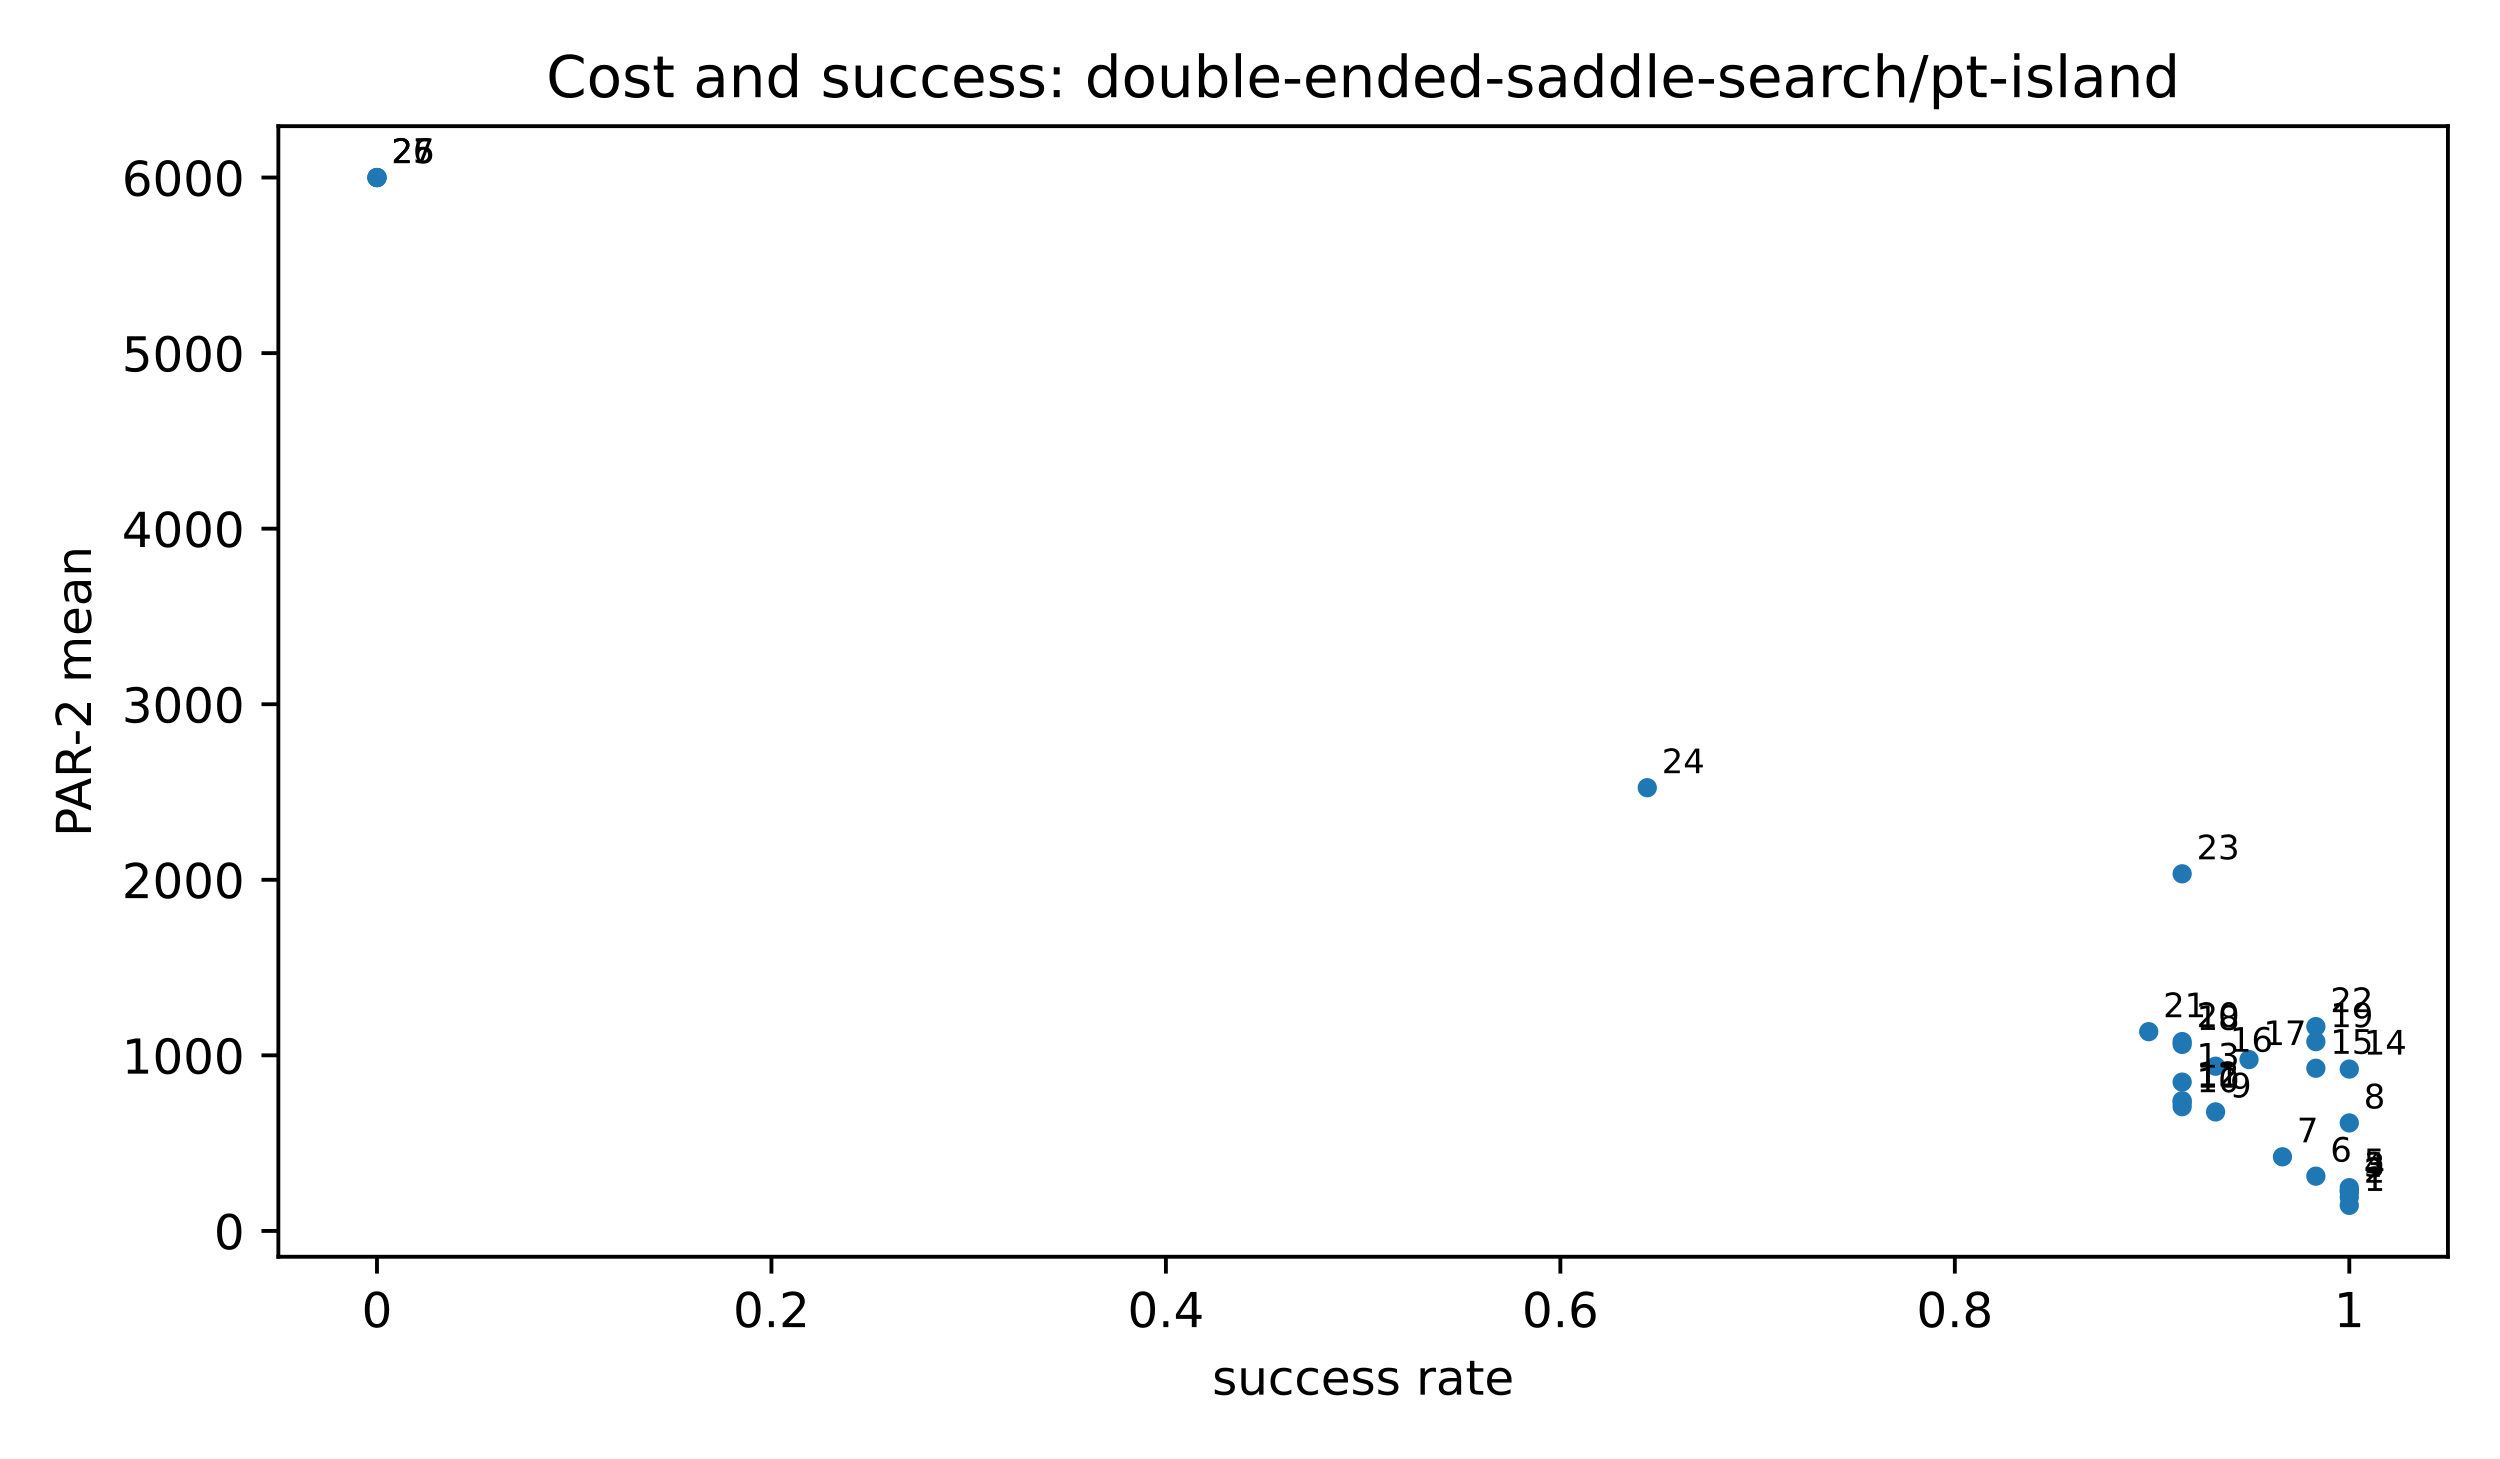
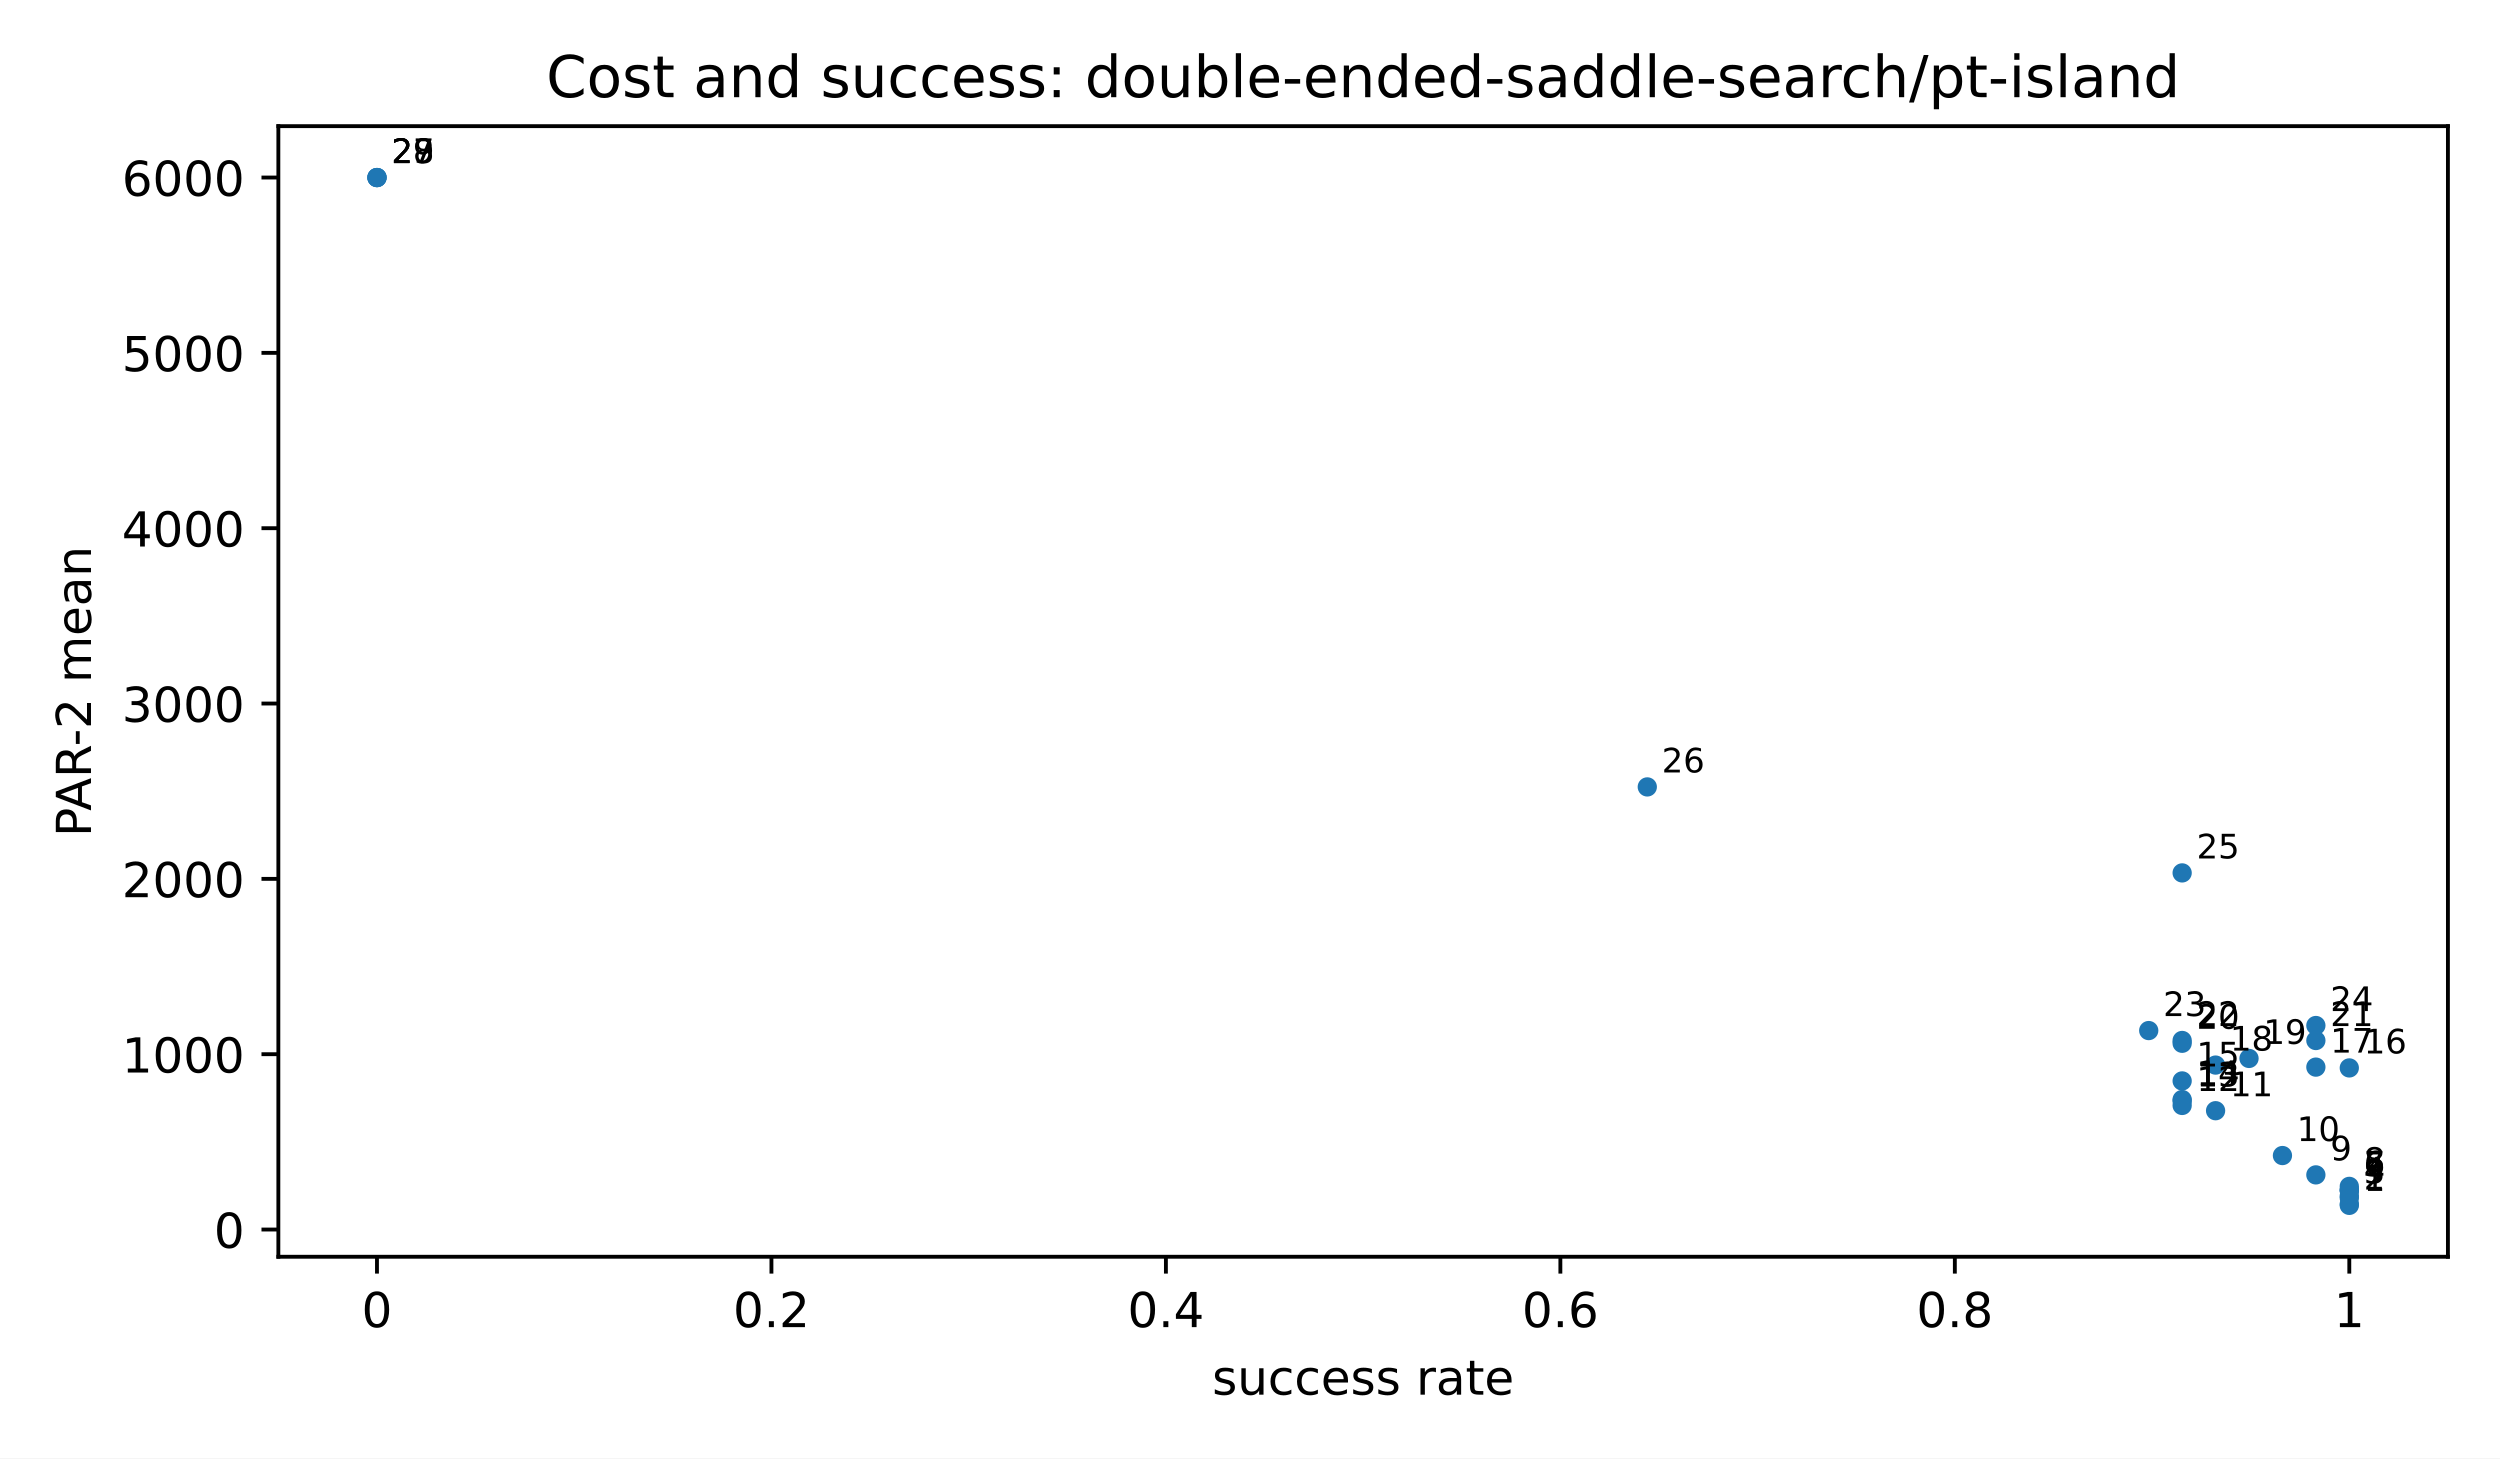
<svg xmlns="http://www.w3.org/2000/svg" xmlns:xlink="http://www.w3.org/1999/xlink" width="518.4pt" height="302.4pt" viewBox="0 0 518.4 302.4" version="1.1">
  <defs>
    <style type="text/css">*{stroke-linejoin: round; stroke-linecap: butt}</style>
  </defs>
  <g id="figure_1">
    <g id="patch_1">
      <path d="M 0 302.4  L 518.4 302.4  L 518.4 0  L 0 0  z " style="fill: #ffffff" />
    </g>
    <g id="axes_1">
      <g id="patch_2">
        <path d="M 57.72 260.6  L 507.6 260.6  L 507.6 26.16  L 57.72 26.16  z " style="fill: #ffffff" />
      </g>
      <g id="PathCollection_1">
        <defs>
          <path id="m2d8934182f" d="M 0 2  C 0.53 2 1.039 1.789 1.414 1.414  C 1.789 1.039 2 0.53 2 0  C 2 -0.53 1.789 -1.039 1.414 -1.414  C 1.039 -1.789 0.53 -2 0 -2  C -0.53 -2 -1.039 -1.789 -1.414 -1.414  C -1.789 -1.039 -2 -0.53 -2 0  C -2 0.53 -1.789 1.039 -1.414 1.414  C -1.039 1.789 -0.53 2 0 2  z " />
        </defs>
        <g clip-path="url(#pfbca4baf77)">
          <use xlink:href="#m2d8934182f" x="487.151" y="249.944" style="fill: #1f77b4" />
-           <use xlink:href="#m2d8934182f" x="487.151" y="248.251" style="fill: #1f77b4" />
-           <use xlink:href="#m2d8934182f" x="487.151" y="247.02" style="fill: #1f77b4" />
-           <use xlink:href="#m2d8934182f" x="487.151" y="247.02" style="fill: #1f77b4" />
-           <use xlink:href="#m2d8934182f" x="487.151" y="246.277" style="fill: #1f77b4" />
-           <use xlink:href="#m2d8934182f" x="480.219" y="243.891" style="fill: #1f77b4" />
-           <use xlink:href="#m2d8934182f" x="473.287" y="239.875" style="fill: #1f77b4" />
-           <use xlink:href="#m2d8934182f" x="487.151" y="232.848" style="fill: #1f77b4" />
-           <use xlink:href="#m2d8934182f" x="459.423" y="230.567" style="fill: #1f77b4" />
-           <use xlink:href="#m2d8934182f" x="452.491" y="229.474" style="fill: #1f77b4" />
-           <use xlink:href="#m2d8934182f" x="452.491" y="228.537" style="fill: #1f77b4" />
-           <use xlink:href="#m2d8934182f" x="452.491" y="228.25" style="fill: #1f77b4" />
-           <use xlink:href="#m2d8934182f" x="452.491" y="224.383" style="fill: #1f77b4" />
-           <use xlink:href="#m2d8934182f" x="487.151" y="221.683" style="fill: #1f77b4" />
-           <use xlink:href="#m2d8934182f" x="480.219" y="221.515" style="fill: #1f77b4" />
-           <use xlink:href="#m2d8934182f" x="459.423" y="221.092" style="fill: #1f77b4" />
-           <use xlink:href="#m2d8934182f" x="466.355" y="219.713" style="fill: #1f77b4" />
-           <use xlink:href="#m2d8934182f" x="452.491" y="216.565" style="fill: #1f77b4" />
-           <use xlink:href="#m2d8934182f" x="480.219" y="215.994" style="fill: #1f77b4" />
-           <use xlink:href="#m2d8934182f" x="452.491" y="215.983" style="fill: #1f77b4" />
-           <use xlink:href="#m2d8934182f" x="445.56" y="213.926" style="fill: #1f77b4" />
-           <use xlink:href="#m2d8934182f" x="480.219" y="212.877" style="fill: #1f77b4" />
-           <use xlink:href="#m2d8934182f" x="452.491" y="181.192" style="fill: #1f77b4" />
-           <use xlink:href="#m2d8934182f" x="341.581" y="163.339" style="fill: #1f77b4" />
+           <use xlink:href="#m2d8934182f" x="487.151" y="249.669" style="fill: #1f77b4" />
+           <use xlink:href="#m2d8934182f" x="487.151" y="248.393" style="fill: #1f77b4" />
+           <use xlink:href="#m2d8934182f" x="487.151" y="247.978" style="fill: #1f77b4" />
+           <use xlink:href="#m2d8934182f" x="487.151" y="246.907" style="fill: #1f77b4" />
+           <use xlink:href="#m2d8934182f" x="487.151" y="246.748" style="fill: #1f77b4" />
+           <use xlink:href="#m2d8934182f" x="487.151" y="246.748" style="fill: #1f77b4" />
+           <use xlink:href="#m2d8934182f" x="487.151" y="246.007" style="fill: #1f77b4" />
+           <use xlink:href="#m2d8934182f" x="480.219" y="243.624" style="fill: #1f77b4" />
+           <use xlink:href="#m2d8934182f" x="473.287" y="239.613" style="fill: #1f77b4" />
+           <use xlink:href="#m2d8934182f" x="459.423" y="230.317" style="fill: #1f77b4" />
+           <use xlink:href="#m2d8934182f" x="452.491" y="229.225" style="fill: #1f77b4" />
+           <use xlink:href="#m2d8934182f" x="452.491" y="228.29" style="fill: #1f77b4" />
+           <use xlink:href="#m2d8934182f" x="452.491" y="228.003" style="fill: #1f77b4" />
+           <use xlink:href="#m2d8934182f" x="452.491" y="224.142" style="fill: #1f77b4" />
+           <use xlink:href="#m2d8934182f" x="487.151" y="221.445" style="fill: #1f77b4" />
+           <use xlink:href="#m2d8934182f" x="480.219" y="221.277" style="fill: #1f77b4" />
+           <use xlink:href="#m2d8934182f" x="459.423" y="220.854" style="fill: #1f77b4" />
+           <use xlink:href="#m2d8934182f" x="466.355" y="219.477" style="fill: #1f77b4" />
+           <use xlink:href="#m2d8934182f" x="452.491" y="216.333" style="fill: #1f77b4" />
+           <use xlink:href="#m2d8934182f" x="480.219" y="215.763" style="fill: #1f77b4" />
+           <use xlink:href="#m2d8934182f" x="452.491" y="215.752" style="fill: #1f77b4" />
+           <use xlink:href="#m2d8934182f" x="445.56" y="213.698" style="fill: #1f77b4" />
+           <use xlink:href="#m2d8934182f" x="480.219" y="212.65" style="fill: #1f77b4" />
+           <use xlink:href="#m2d8934182f" x="452.491" y="181.006" style="fill: #1f77b4" />
+           <use xlink:href="#m2d8934182f" x="341.581" y="163.176" style="fill: #1f77b4" />
          <use xlink:href="#m2d8934182f" x="78.169" y="36.816" style="fill: #1f77b4" />
          <use xlink:href="#m2d8934182f" x="78.169" y="36.816" style="fill: #1f77b4" />
          <use xlink:href="#m2d8934182f" x="78.169" y="36.816" style="fill: #1f77b4" />
        </g>
      </g>
      <g id="matplotlib.axis_1">
        <g id="xtick_1">
          <g id="line2d_1">
            <defs>
              <path id="m8ea4d47d77" d="M 0 0  L 0 3.5  " style="stroke: #000000; stroke-width: 0.8" />
            </defs>
            <g>
              <use xlink:href="#m8ea4d47d77" x="78.169" y="260.6" style="stroke: #000000; stroke-width: 0.8" />
            </g>
          </g>
          <g id="text_1">
            <text style="font-size: 10px; font-family: 'DejaVu Sans', 'Bitstream Vera Sans', 'Computer Modern Sans Serif', 'Lucida Grande', 'Verdana', 'Geneva', 'Lucid', 'Arial', 'Helvetica', 'Avant Garde', sans-serif; text-anchor: middle" x="78.169" y="275.198" transform="rotate(-0 78.16909 275.1977)">0</text>
          </g>
        </g>
        <g id="xtick_2">
          <g id="line2d_2">
            <g>
              <use xlink:href="#m8ea4d47d77" x="159.965" y="260.6" style="stroke: #000000; stroke-width: 0.8" />
            </g>
          </g>
          <g id="text_2">
            <text style="font-size: 10px; font-family: 'DejaVu Sans', 'Bitstream Vera Sans', 'Computer Modern Sans Serif', 'Lucida Grande', 'Verdana', 'Geneva', 'Lucid', 'Arial', 'Helvetica', 'Avant Garde', sans-serif; text-anchor: middle" x="159.965" y="275.198" transform="rotate(-0 159.9655 275.1977)">0.2</text>
          </g>
        </g>
        <g id="xtick_3">
          <g id="line2d_3">
            <g>
              <use xlink:href="#m8ea4d47d77" x="241.762" y="260.6" style="stroke: #000000; stroke-width: 0.8" />
            </g>
          </g>
          <g id="text_3">
            <text style="font-size: 10px; font-family: 'DejaVu Sans', 'Bitstream Vera Sans', 'Computer Modern Sans Serif', 'Lucida Grande', 'Verdana', 'Geneva', 'Lucid', 'Arial', 'Helvetica', 'Avant Garde', sans-serif; text-anchor: middle" x="241.762" y="275.198" transform="rotate(-0 241.7618 275.1977)">0.4</text>
          </g>
        </g>
        <g id="xtick_4">
          <g id="line2d_4">
            <g>
              <use xlink:href="#m8ea4d47d77" x="323.558" y="260.6" style="stroke: #000000; stroke-width: 0.8" />
            </g>
          </g>
          <g id="text_4">
            <text style="font-size: 10px; font-family: 'DejaVu Sans', 'Bitstream Vera Sans', 'Computer Modern Sans Serif', 'Lucida Grande', 'Verdana', 'Geneva', 'Lucid', 'Arial', 'Helvetica', 'Avant Garde', sans-serif; text-anchor: middle" x="323.558" y="275.198" transform="rotate(-0 323.5582 275.1977)">0.6</text>
          </g>
        </g>
        <g id="xtick_5">
          <g id="line2d_5">
            <g>
              <use xlink:href="#m8ea4d47d77" x="405.355" y="260.6" style="stroke: #000000; stroke-width: 0.8" />
            </g>
          </g>
          <g id="text_5">
            <text style="font-size: 10px; font-family: 'DejaVu Sans', 'Bitstream Vera Sans', 'Computer Modern Sans Serif', 'Lucida Grande', 'Verdana', 'Geneva', 'Lucid', 'Arial', 'Helvetica', 'Avant Garde', sans-serif; text-anchor: middle" x="405.355" y="275.198" transform="rotate(-0 405.3545 275.1977)">0.8</text>
          </g>
        </g>
        <g id="xtick_6">
          <g id="line2d_6">
            <g>
              <use xlink:href="#m8ea4d47d77" x="487.151" y="260.6" style="stroke: #000000; stroke-width: 0.8" />
            </g>
          </g>
          <g id="text_6">
            <text style="font-size: 10px; font-family: 'DejaVu Sans', 'Bitstream Vera Sans', 'Computer Modern Sans Serif', 'Lucida Grande', 'Verdana', 'Geneva', 'Lucid', 'Arial', 'Helvetica', 'Avant Garde', sans-serif; text-anchor: middle" x="487.151" y="275.198" transform="rotate(-0 487.1509 275.1977)">1</text>
          </g>
        </g>
        <g id="text_7">
          <text style="font-size: 10px; font-family: 'DejaVu Sans', 'Bitstream Vera Sans', 'Computer Modern Sans Serif', 'Lucida Grande', 'Verdana', 'Geneva', 'Lucid', 'Arial', 'Helvetica', 'Avant Garde', sans-serif; text-anchor: middle" x="282.66" y="289.198" transform="rotate(-0 282.66 289.1977)">success rate</text>
        </g>
      </g>
      <g id="matplotlib.axis_2">
        <g id="ytick_1">
          <g id="line2d_7">
            <defs>
              <path id="md659df78fa" d="M 0 0  L -3.5 0  " style="stroke: #000000; stroke-width: 0.8" />
            </defs>
            <g>
-               <use xlink:href="#md659df78fa" x="57.72" y="255.243" style="stroke: #000000; stroke-width: 0.8" />
+               <use xlink:href="#md659df78fa" x="57.72" y="254.961" style="stroke: #000000; stroke-width: 0.8" />
            </g>
          </g>
          <g id="text_8">
-             <text style="font-size: 10px; font-family: 'DejaVu Sans', 'Bitstream Vera Sans', 'Computer Modern Sans Serif', 'Lucida Grande', 'Verdana', 'Geneva', 'Lucid', 'Arial', 'Helvetica', 'Avant Garde', sans-serif; text-anchor: end" x="50.72" y="259.041" transform="rotate(-0 50.72 259.0415)">0</text>
+             <text style="font-size: 10px; font-family: 'DejaVu Sans', 'Bitstream Vera Sans', 'Computer Modern Sans Serif', 'Lucida Grande', 'Verdana', 'Geneva', 'Lucid', 'Arial', 'Helvetica', 'Avant Garde', sans-serif; text-anchor: end" x="50.72" y="258.76" transform="rotate(-0 50.72 258.7598)">0</text>
          </g>
        </g>
        <g id="ytick_2">
          <g id="line2d_8">
            <g>
-               <use xlink:href="#md659df78fa" x="57.72" y="218.838" style="stroke: #000000; stroke-width: 0.8" />
+               <use xlink:href="#md659df78fa" x="57.72" y="218.604" style="stroke: #000000; stroke-width: 0.8" />
            </g>
          </g>
          <g id="text_9">
-             <text style="font-size: 10px; font-family: 'DejaVu Sans', 'Bitstream Vera Sans', 'Computer Modern Sans Serif', 'Lucida Grande', 'Verdana', 'Geneva', 'Lucid', 'Arial', 'Helvetica', 'Avant Garde', sans-serif; text-anchor: end" x="50.72" y="222.637" transform="rotate(-0 50.72 222.6371)">1000</text>
+             <text style="font-size: 10px; font-family: 'DejaVu Sans', 'Bitstream Vera Sans', 'Computer Modern Sans Serif', 'Lucida Grande', 'Verdana', 'Geneva', 'Lucid', 'Arial', 'Helvetica', 'Avant Garde', sans-serif; text-anchor: end" x="50.72" y="222.402" transform="rotate(-0 50.72 222.4024)">1000</text>
          </g>
        </g>
        <g id="ytick_3">
          <g id="line2d_9">
            <g>
-               <use xlink:href="#md659df78fa" x="57.72" y="182.434" style="stroke: #000000; stroke-width: 0.8" />
+               <use xlink:href="#md659df78fa" x="57.72" y="182.246" style="stroke: #000000; stroke-width: 0.8" />
            </g>
          </g>
          <g id="text_10">
-             <text style="font-size: 10px; font-family: 'DejaVu Sans', 'Bitstream Vera Sans', 'Computer Modern Sans Serif', 'Lucida Grande', 'Verdana', 'Geneva', 'Lucid', 'Arial', 'Helvetica', 'Avant Garde', sans-serif; text-anchor: end" x="50.72" y="186.233" transform="rotate(-0 50.72 186.2327)">2000</text>
+             <text style="font-size: 10px; font-family: 'DejaVu Sans', 'Bitstream Vera Sans', 'Computer Modern Sans Serif', 'Lucida Grande', 'Verdana', 'Geneva', 'Lucid', 'Arial', 'Helvetica', 'Avant Garde', sans-serif; text-anchor: end" x="50.72" y="186.045" transform="rotate(-0 50.72 186.0449)">2000</text>
          </g>
        </g>
        <g id="ytick_4">
          <g id="line2d_10">
            <g>
-               <use xlink:href="#md659df78fa" x="57.72" y="146.029" style="stroke: #000000; stroke-width: 0.8" />
+               <use xlink:href="#md659df78fa" x="57.72" y="145.889" style="stroke: #000000; stroke-width: 0.8" />
            </g>
          </g>
          <g id="text_11">
-             <text style="font-size: 10px; font-family: 'DejaVu Sans', 'Bitstream Vera Sans', 'Computer Modern Sans Serif', 'Lucida Grande', 'Verdana', 'Geneva', 'Lucid', 'Arial', 'Helvetica', 'Avant Garde', sans-serif; text-anchor: end" x="50.72" y="149.828" transform="rotate(-0 50.72 149.8283)">3000</text>
+             <text style="font-size: 10px; font-family: 'DejaVu Sans', 'Bitstream Vera Sans', 'Computer Modern Sans Serif', 'Lucida Grande', 'Verdana', 'Geneva', 'Lucid', 'Arial', 'Helvetica', 'Avant Garde', sans-serif; text-anchor: end" x="50.72" y="149.687" transform="rotate(-0 50.72 149.6875)">3000</text>
          </g>
        </g>
        <g id="ytick_5">
          <g id="line2d_11">
            <g>
-               <use xlink:href="#md659df78fa" x="57.72" y="109.625" style="stroke: #000000; stroke-width: 0.8" />
+               <use xlink:href="#md659df78fa" x="57.72" y="109.531" style="stroke: #000000; stroke-width: 0.8" />
            </g>
          </g>
          <g id="text_12">
-             <text style="font-size: 10px; font-family: 'DejaVu Sans', 'Bitstream Vera Sans', 'Computer Modern Sans Serif', 'Lucida Grande', 'Verdana', 'Geneva', 'Lucid', 'Arial', 'Helvetica', 'Avant Garde', sans-serif; text-anchor: end" x="50.72" y="113.424" transform="rotate(-0 50.72 113.4239)">4000</text>
+             <text style="font-size: 10px; font-family: 'DejaVu Sans', 'Bitstream Vera Sans', 'Computer Modern Sans Serif', 'Lucida Grande', 'Verdana', 'Geneva', 'Lucid', 'Arial', 'Helvetica', 'Avant Garde', sans-serif; text-anchor: end" x="50.72" y="113.33" transform="rotate(-0 50.72 113.3301)">4000</text>
          </g>
        </g>
        <g id="ytick_6">
          <g id="line2d_12">
            <g>
-               <use xlink:href="#md659df78fa" x="57.72" y="73.221" style="stroke: #000000; stroke-width: 0.8" />
+               <use xlink:href="#md659df78fa" x="57.72" y="73.174" style="stroke: #000000; stroke-width: 0.8" />
            </g>
          </g>
          <g id="text_13">
-             <text style="font-size: 10px; font-family: 'DejaVu Sans', 'Bitstream Vera Sans', 'Computer Modern Sans Serif', 'Lucida Grande', 'Verdana', 'Geneva', 'Lucid', 'Arial', 'Helvetica', 'Avant Garde', sans-serif; text-anchor: end" x="50.72" y="77.02" transform="rotate(-0 50.72 77.01957)">5000</text>
+             <text style="font-size: 10px; font-family: 'DejaVu Sans', 'Bitstream Vera Sans', 'Computer Modern Sans Serif', 'Lucida Grande', 'Verdana', 'Geneva', 'Lucid', 'Arial', 'Helvetica', 'Avant Garde', sans-serif; text-anchor: end" x="50.72" y="76.973" transform="rotate(-0 50.72 76.97262)">5000</text>
          </g>
        </g>
        <g id="ytick_7">
          <g id="line2d_13">
            <g>
              <use xlink:href="#md659df78fa" x="57.72" y="36.816" style="stroke: #000000; stroke-width: 0.8" />
            </g>
          </g>
          <g id="text_14">
            <text style="font-size: 10px; font-family: 'DejaVu Sans', 'Bitstream Vera Sans', 'Computer Modern Sans Serif', 'Lucida Grande', 'Verdana', 'Geneva', 'Lucid', 'Arial', 'Helvetica', 'Avant Garde', sans-serif; text-anchor: end" x="50.72" y="40.615" transform="rotate(-0 50.72 40.61519)">6000</text>
          </g>
        </g>
        <g id="text_15">
          <text style="font-size: 10px; font-family: 'DejaVu Sans', 'Bitstream Vera Sans', 'Computer Modern Sans Serif', 'Lucida Grande', 'Verdana', 'Geneva', 'Lucid', 'Arial', 'Helvetica', 'Avant Garde', sans-serif; text-anchor: middle" x="18.868" y="143.38" transform="rotate(-90 18.86766 143.38)">PAR-2 mean</text>
        </g>
      </g>
      <g id="patch_3">
        <path d="M 57.72 260.6  L 57.72 26.16  " style="fill: none; stroke: #000000; stroke-width: 0.8; stroke-linejoin: miter; stroke-linecap: square" />
      </g>
      <g id="patch_4">
        <path d="M 507.6 260.6  L 507.6 26.16  " style="fill: none; stroke: #000000; stroke-width: 0.8; stroke-linejoin: miter; stroke-linecap: square" />
      </g>
      <g id="patch_5">
        <path d="M 57.72 260.6  L 507.6 260.6  " style="fill: none; stroke: #000000; stroke-width: 0.8; stroke-linejoin: miter; stroke-linecap: square" />
      </g>
      <g id="patch_6">
        <path d="M 57.72 26.16  L 507.6 26.16  " style="fill: none; stroke: #000000; stroke-width: 0.8; stroke-linejoin: miter; stroke-linecap: square" />
      </g>
      <g id="text_16">
        <text style="font-size: 7px; font-family: 'DejaVu Sans', 'Bitstream Vera Sans', 'Computer Modern Sans Serif', 'Lucida Grande', 'Verdana', 'Geneva', 'Lucid', 'Arial', 'Helvetica', 'Avant Garde', sans-serif; text-anchor: start" x="490.151" y="246.944" transform="rotate(-0 490.1509 246.9436)">1</text>
      </g>
      <g id="text_17">
-         <text style="font-size: 7px; font-family: 'DejaVu Sans', 'Bitstream Vera Sans', 'Computer Modern Sans Serif', 'Lucida Grande', 'Verdana', 'Geneva', 'Lucid', 'Arial', 'Helvetica', 'Avant Garde', sans-serif; text-anchor: start" x="490.151" y="245.251" transform="rotate(-0 490.1509 245.2511)">2</text>
+         <text style="font-size: 7px; font-family: 'DejaVu Sans', 'Bitstream Vera Sans', 'Computer Modern Sans Serif', 'Lucida Grande', 'Verdana', 'Geneva', 'Lucid', 'Arial', 'Helvetica', 'Avant Garde', sans-serif; text-anchor: start" x="490.151" y="246.669" transform="rotate(-0 490.1509 246.6688)">2</text>
      </g>
      <g id="text_18">
-         <text style="font-size: 7px; font-family: 'DejaVu Sans', 'Bitstream Vera Sans', 'Computer Modern Sans Serif', 'Lucida Grande', 'Verdana', 'Geneva', 'Lucid', 'Arial', 'Helvetica', 'Avant Garde', sans-serif; text-anchor: start" x="490.151" y="244.02" transform="rotate(-0 490.1509 244.0196)">3</text>
+         <text style="font-size: 7px; font-family: 'DejaVu Sans', 'Bitstream Vera Sans', 'Computer Modern Sans Serif', 'Lucida Grande', 'Verdana', 'Geneva', 'Lucid', 'Arial', 'Helvetica', 'Avant Garde', sans-serif; text-anchor: start" x="490.151" y="245.393" transform="rotate(-0 490.1509 245.3932)">3</text>
      </g>
      <g id="text_19">
-         <text style="font-size: 7px; font-family: 'DejaVu Sans', 'Bitstream Vera Sans', 'Computer Modern Sans Serif', 'Lucida Grande', 'Verdana', 'Geneva', 'Lucid', 'Arial', 'Helvetica', 'Avant Garde', sans-serif; text-anchor: start" x="490.151" y="244.02" transform="rotate(-0 490.1509 244.0196)">4</text>
+         <text style="font-size: 7px; font-family: 'DejaVu Sans', 'Bitstream Vera Sans', 'Computer Modern Sans Serif', 'Lucida Grande', 'Verdana', 'Geneva', 'Lucid', 'Arial', 'Helvetica', 'Avant Garde', sans-serif; text-anchor: start" x="490.151" y="244.978" transform="rotate(-0 490.1509 244.9785)">4</text>
      </g>
      <g id="text_20">
-         <text style="font-size: 7px; font-family: 'DejaVu Sans', 'Bitstream Vera Sans', 'Computer Modern Sans Serif', 'Lucida Grande', 'Verdana', 'Geneva', 'Lucid', 'Arial', 'Helvetica', 'Avant Garde', sans-serif; text-anchor: start" x="490.151" y="243.277" transform="rotate(-0 490.1509 243.2773)">5</text>
+         <text style="font-size: 7px; font-family: 'DejaVu Sans', 'Bitstream Vera Sans', 'Computer Modern Sans Serif', 'Lucida Grande', 'Verdana', 'Geneva', 'Lucid', 'Arial', 'Helvetica', 'Avant Garde', sans-serif; text-anchor: start" x="490.151" y="243.907" transform="rotate(-0 490.1509 243.9069)">5</text>
      </g>
      <g id="text_21">
-         <text style="font-size: 7px; font-family: 'DejaVu Sans', 'Bitstream Vera Sans', 'Computer Modern Sans Serif', 'Lucida Grande', 'Verdana', 'Geneva', 'Lucid', 'Arial', 'Helvetica', 'Avant Garde', sans-serif; text-anchor: start" x="483.219" y="240.891" transform="rotate(-0 483.219 240.8906)">6</text>
+         <text style="font-size: 7px; font-family: 'DejaVu Sans', 'Bitstream Vera Sans', 'Computer Modern Sans Serif', 'Lucida Grande', 'Verdana', 'Geneva', 'Lucid', 'Arial', 'Helvetica', 'Avant Garde', sans-serif; text-anchor: start" x="490.151" y="243.748" transform="rotate(-0 490.1509 243.7485)">6</text>
      </g>
      <g id="text_22">
-         <text style="font-size: 7px; font-family: 'DejaVu Sans', 'Bitstream Vera Sans', 'Computer Modern Sans Serif', 'Lucida Grande', 'Verdana', 'Geneva', 'Lucid', 'Arial', 'Helvetica', 'Avant Garde', sans-serif; text-anchor: start" x="476.287" y="236.875" transform="rotate(-0 476.2871 236.875)">7</text>
+         <text style="font-size: 7px; font-family: 'DejaVu Sans', 'Bitstream Vera Sans', 'Computer Modern Sans Serif', 'Lucida Grande', 'Verdana', 'Geneva', 'Lucid', 'Arial', 'Helvetica', 'Avant Garde', sans-serif; text-anchor: start" x="490.151" y="243.748" transform="rotate(-0 490.1509 243.7485)">7</text>
      </g>
      <g id="text_23">
-         <text style="font-size: 7px; font-family: 'DejaVu Sans', 'Bitstream Vera Sans', 'Computer Modern Sans Serif', 'Lucida Grande', 'Verdana', 'Geneva', 'Lucid', 'Arial', 'Helvetica', 'Avant Garde', sans-serif; text-anchor: start" x="490.151" y="229.848" transform="rotate(-0 490.1509 229.8484)">8</text>
+         <text style="font-size: 7px; font-family: 'DejaVu Sans', 'Bitstream Vera Sans', 'Computer Modern Sans Serif', 'Lucida Grande', 'Verdana', 'Geneva', 'Lucid', 'Arial', 'Helvetica', 'Avant Garde', sans-serif; text-anchor: start" x="490.151" y="243.007" transform="rotate(-0 490.1509 243.0072)">8</text>
      </g>
      <g id="text_24">
-         <text style="font-size: 7px; font-family: 'DejaVu Sans', 'Bitstream Vera Sans', 'Computer Modern Sans Serif', 'Lucida Grande', 'Verdana', 'Geneva', 'Lucid', 'Arial', 'Helvetica', 'Avant Garde', sans-serif; text-anchor: start" x="462.423" y="227.567" transform="rotate(-0 462.4233 227.5666)">9</text>
+         <text style="font-size: 7px; font-family: 'DejaVu Sans', 'Bitstream Vera Sans', 'Computer Modern Sans Serif', 'Lucida Grande', 'Verdana', 'Geneva', 'Lucid', 'Arial', 'Helvetica', 'Avant Garde', sans-serif; text-anchor: start" x="483.219" y="240.624" transform="rotate(-0 483.219 240.6236)">9</text>
      </g>
      <g id="text_25">
-         <text style="font-size: 7px; font-family: 'DejaVu Sans', 'Bitstream Vera Sans', 'Computer Modern Sans Serif', 'Lucida Grande', 'Verdana', 'Geneva', 'Lucid', 'Arial', 'Helvetica', 'Avant Garde', sans-serif; text-anchor: start" x="455.491" y="226.474" transform="rotate(-0 455.4914 226.4739)">10</text>
+         <text style="font-size: 7px; font-family: 'DejaVu Sans', 'Bitstream Vera Sans', 'Computer Modern Sans Serif', 'Lucida Grande', 'Verdana', 'Geneva', 'Lucid', 'Arial', 'Helvetica', 'Avant Garde', sans-serif; text-anchor: start" x="476.287" y="236.613" transform="rotate(-0 476.2871 236.6132)">10</text>
      </g>
      <g id="text_26">
-         <text style="font-size: 7px; font-family: 'DejaVu Sans', 'Bitstream Vera Sans', 'Computer Modern Sans Serif', 'Lucida Grande', 'Verdana', 'Geneva', 'Lucid', 'Arial', 'Helvetica', 'Avant Garde', sans-serif; text-anchor: start" x="455.491" y="225.537" transform="rotate(-0 455.4914 225.5372)">11</text>
+         <text style="font-size: 7px; font-family: 'DejaVu Sans', 'Bitstream Vera Sans', 'Computer Modern Sans Serif', 'Lucida Grande', 'Verdana', 'Geneva', 'Lucid', 'Arial', 'Helvetica', 'Avant Garde', sans-serif; text-anchor: start" x="462.423" y="227.317" transform="rotate(-0 462.4233 227.3168)">11</text>
      </g>
      <g id="text_27">
-         <text style="font-size: 7px; font-family: 'DejaVu Sans', 'Bitstream Vera Sans', 'Computer Modern Sans Serif', 'Lucida Grande', 'Verdana', 'Geneva', 'Lucid', 'Arial', 'Helvetica', 'Avant Garde', sans-serif; text-anchor: start" x="455.491" y="225.25" transform="rotate(-0 455.4914 225.2503)">12</text>
+         <text style="font-size: 7px; font-family: 'DejaVu Sans', 'Bitstream Vera Sans', 'Computer Modern Sans Serif', 'Lucida Grande', 'Verdana', 'Geneva', 'Lucid', 'Arial', 'Helvetica', 'Avant Garde', sans-serif; text-anchor: start" x="455.491" y="226.225" transform="rotate(-0 455.4914 226.2254)">12</text>
      </g>
      <g id="text_28">
-         <text style="font-size: 7px; font-family: 'DejaVu Sans', 'Bitstream Vera Sans', 'Computer Modern Sans Serif', 'Lucida Grande', 'Verdana', 'Geneva', 'Lucid', 'Arial', 'Helvetica', 'Avant Garde', sans-serif; text-anchor: start" x="455.491" y="221.383" transform="rotate(-0 455.4914 221.3834)">13</text>
+         <text style="font-size: 7px; font-family: 'DejaVu Sans', 'Bitstream Vera Sans', 'Computer Modern Sans Serif', 'Lucida Grande', 'Verdana', 'Geneva', 'Lucid', 'Arial', 'Helvetica', 'Avant Garde', sans-serif; text-anchor: start" x="455.491" y="225.29" transform="rotate(-0 455.4914 225.29)">13</text>
      </g>
      <g id="text_29">
-         <text style="font-size: 7px; font-family: 'DejaVu Sans', 'Bitstream Vera Sans', 'Computer Modern Sans Serif', 'Lucida Grande', 'Verdana', 'Geneva', 'Lucid', 'Arial', 'Helvetica', 'Avant Garde', sans-serif; text-anchor: start" x="490.151" y="218.683" transform="rotate(-0 490.1509 218.6833)">14</text>
+         <text style="font-size: 7px; font-family: 'DejaVu Sans', 'Bitstream Vera Sans', 'Computer Modern Sans Serif', 'Lucida Grande', 'Verdana', 'Geneva', 'Lucid', 'Arial', 'Helvetica', 'Avant Garde', sans-serif; text-anchor: start" x="455.491" y="225.003" transform="rotate(-0 455.4914 225.0035)">14</text>
      </g>
      <g id="text_30">
-         <text style="font-size: 7px; font-family: 'DejaVu Sans', 'Bitstream Vera Sans', 'Computer Modern Sans Serif', 'Lucida Grande', 'Verdana', 'Geneva', 'Lucid', 'Arial', 'Helvetica', 'Avant Garde', sans-serif; text-anchor: start" x="483.219" y="218.515" transform="rotate(-0 483.219 218.5149)">15</text>
+         <text style="font-size: 7px; font-family: 'DejaVu Sans', 'Bitstream Vera Sans', 'Computer Modern Sans Serif', 'Lucida Grande', 'Verdana', 'Geneva', 'Lucid', 'Arial', 'Helvetica', 'Avant Garde', sans-serif; text-anchor: start" x="455.491" y="221.142" transform="rotate(-0 455.4914 221.1416)">15</text>
      </g>
      <g id="text_31">
-         <text style="font-size: 7px; font-family: 'DejaVu Sans', 'Bitstream Vera Sans', 'Computer Modern Sans Serif', 'Lucida Grande', 'Verdana', 'Geneva', 'Lucid', 'Arial', 'Helvetica', 'Avant Garde', sans-serif; text-anchor: start" x="462.423" y="218.092" transform="rotate(-0 462.4233 218.0916)">16</text>
+         <text style="font-size: 7px; font-family: 'DejaVu Sans', 'Bitstream Vera Sans', 'Computer Modern Sans Serif', 'Lucida Grande', 'Verdana', 'Geneva', 'Lucid', 'Arial', 'Helvetica', 'Avant Garde', sans-serif; text-anchor: start" x="490.151" y="218.445" transform="rotate(-0 490.1509 218.445)">16</text>
      </g>
      <g id="text_32">
-         <text style="font-size: 7px; font-family: 'DejaVu Sans', 'Bitstream Vera Sans', 'Computer Modern Sans Serif', 'Lucida Grande', 'Verdana', 'Geneva', 'Lucid', 'Arial', 'Helvetica', 'Avant Garde', sans-serif; text-anchor: start" x="469.355" y="216.713" transform="rotate(-0 469.3552 216.7126)">17</text>
+         <text style="font-size: 7px; font-family: 'DejaVu Sans', 'Bitstream Vera Sans', 'Computer Modern Sans Serif', 'Lucida Grande', 'Verdana', 'Geneva', 'Lucid', 'Arial', 'Helvetica', 'Avant Garde', sans-serif; text-anchor: start" x="483.219" y="218.277" transform="rotate(-0 483.219 218.2767)">17</text>
      </g>
      <g id="text_33">
-         <text style="font-size: 7px; font-family: 'DejaVu Sans', 'Bitstream Vera Sans', 'Computer Modern Sans Serif', 'Lucida Grande', 'Verdana', 'Geneva', 'Lucid', 'Arial', 'Helvetica', 'Avant Garde', sans-serif; text-anchor: start" x="455.491" y="213.565" transform="rotate(-0 455.4914 213.5645)">18</text>
+         <text style="font-size: 7px; font-family: 'DejaVu Sans', 'Bitstream Vera Sans', 'Computer Modern Sans Serif', 'Lucida Grande', 'Verdana', 'Geneva', 'Lucid', 'Arial', 'Helvetica', 'Avant Garde', sans-serif; text-anchor: start" x="462.423" y="217.854" transform="rotate(-0 462.4233 217.854)">18</text>
      </g>
      <g id="text_34">
-         <text style="font-size: 7px; font-family: 'DejaVu Sans', 'Bitstream Vera Sans', 'Computer Modern Sans Serif', 'Lucida Grande', 'Verdana', 'Geneva', 'Lucid', 'Arial', 'Helvetica', 'Avant Garde', sans-serif; text-anchor: start" x="483.219" y="212.994" transform="rotate(-0 483.219 212.9944)">19</text>
+         <text style="font-size: 7px; font-family: 'DejaVu Sans', 'Bitstream Vera Sans', 'Computer Modern Sans Serif', 'Lucida Grande', 'Verdana', 'Geneva', 'Lucid', 'Arial', 'Helvetica', 'Avant Garde', sans-serif; text-anchor: start" x="469.355" y="216.477" transform="rotate(-0 469.3552 216.4767)">19</text>
      </g>
      <g id="text_35">
-         <text style="font-size: 7px; font-family: 'DejaVu Sans', 'Bitstream Vera Sans', 'Computer Modern Sans Serif', 'Lucida Grande', 'Verdana', 'Geneva', 'Lucid', 'Arial', 'Helvetica', 'Avant Garde', sans-serif; text-anchor: start" x="455.491" y="212.983" transform="rotate(-0 455.4914 212.9833)">20</text>
+         <text style="font-size: 7px; font-family: 'DejaVu Sans', 'Bitstream Vera Sans', 'Computer Modern Sans Serif', 'Lucida Grande', 'Verdana', 'Geneva', 'Lucid', 'Arial', 'Helvetica', 'Avant Garde', sans-serif; text-anchor: start" x="455.491" y="213.333" transform="rotate(-0 455.4914 213.3327)">20</text>
      </g>
      <g id="text_36">
-         <text style="font-size: 7px; font-family: 'DejaVu Sans', 'Bitstream Vera Sans', 'Computer Modern Sans Serif', 'Lucida Grande', 'Verdana', 'Geneva', 'Lucid', 'Arial', 'Helvetica', 'Avant Garde', sans-serif; text-anchor: start" x="448.56" y="210.926" transform="rotate(-0 448.5595 210.9261)">21</text>
+         <text style="font-size: 7px; font-family: 'DejaVu Sans', 'Bitstream Vera Sans', 'Computer Modern Sans Serif', 'Lucida Grande', 'Verdana', 'Geneva', 'Lucid', 'Arial', 'Helvetica', 'Avant Garde', sans-serif; text-anchor: start" x="483.219" y="212.763" transform="rotate(-0 483.219 212.7633)">21</text>
      </g>
      <g id="text_37">
-         <text style="font-size: 7px; font-family: 'DejaVu Sans', 'Bitstream Vera Sans', 'Computer Modern Sans Serif', 'Lucida Grande', 'Verdana', 'Geneva', 'Lucid', 'Arial', 'Helvetica', 'Avant Garde', sans-serif; text-anchor: start" x="483.219" y="209.877" transform="rotate(-0 483.219 209.8766)">22</text>
+         <text style="font-size: 7px; font-family: 'DejaVu Sans', 'Bitstream Vera Sans', 'Computer Modern Sans Serif', 'Lucida Grande', 'Verdana', 'Geneva', 'Lucid', 'Arial', 'Helvetica', 'Avant Garde', sans-serif; text-anchor: start" x="455.491" y="212.752" transform="rotate(-0 455.4914 212.7522)">22</text>
      </g>
      <g id="text_38">
-         <text style="font-size: 7px; font-family: 'DejaVu Sans', 'Bitstream Vera Sans', 'Computer Modern Sans Serif', 'Lucida Grande', 'Verdana', 'Geneva', 'Lucid', 'Arial', 'Helvetica', 'Avant Garde', sans-serif; text-anchor: start" x="455.491" y="178.192" transform="rotate(-0 455.4914 178.1918)">23</text>
+         <text style="font-size: 7px; font-family: 'DejaVu Sans', 'Bitstream Vera Sans', 'Computer Modern Sans Serif', 'Lucida Grande', 'Verdana', 'Geneva', 'Lucid', 'Arial', 'Helvetica', 'Avant Garde', sans-serif; text-anchor: start" x="448.56" y="210.698" transform="rotate(-0 448.5595 210.6977)">23</text>
      </g>
      <g id="text_39">
-         <text style="font-size: 7px; font-family: 'DejaVu Sans', 'Bitstream Vera Sans', 'Computer Modern Sans Serif', 'Lucida Grande', 'Verdana', 'Geneva', 'Lucid', 'Arial', 'Helvetica', 'Avant Garde', sans-serif; text-anchor: start" x="344.581" y="160.339" transform="rotate(-0 344.5811 160.3389)">24</text>
+         <text style="font-size: 7px; font-family: 'DejaVu Sans', 'Bitstream Vera Sans', 'Computer Modern Sans Serif', 'Lucida Grande', 'Verdana', 'Geneva', 'Lucid', 'Arial', 'Helvetica', 'Avant Garde', sans-serif; text-anchor: start" x="483.219" y="209.65" transform="rotate(-0 483.219 209.6495)">24</text>
      </g>
      <g id="text_40">
-         <text style="font-size: 7px; font-family: 'DejaVu Sans', 'Bitstream Vera Sans', 'Computer Modern Sans Serif', 'Lucida Grande', 'Verdana', 'Geneva', 'Lucid', 'Arial', 'Helvetica', 'Avant Garde', sans-serif; text-anchor: start" x="81.169" y="33.816" transform="rotate(-0 81.16909 33.81636)">25</text>
+         <text style="font-size: 7px; font-family: 'DejaVu Sans', 'Bitstream Vera Sans', 'Computer Modern Sans Serif', 'Lucida Grande', 'Verdana', 'Geneva', 'Lucid', 'Arial', 'Helvetica', 'Avant Garde', sans-serif; text-anchor: start" x="455.491" y="178.006" transform="rotate(-0 455.4914 178.0056)">25</text>
      </g>
      <g id="text_41">
-         <text style="font-size: 7px; font-family: 'DejaVu Sans', 'Bitstream Vera Sans', 'Computer Modern Sans Serif', 'Lucida Grande', 'Verdana', 'Geneva', 'Lucid', 'Arial', 'Helvetica', 'Avant Garde', sans-serif; text-anchor: start" x="81.169" y="33.816" transform="rotate(-0 81.16909 33.81636)">26</text>
+         <text style="font-size: 7px; font-family: 'DejaVu Sans', 'Bitstream Vera Sans', 'Computer Modern Sans Serif', 'Lucida Grande', 'Verdana', 'Geneva', 'Lucid', 'Arial', 'Helvetica', 'Avant Garde', sans-serif; text-anchor: start" x="344.581" y="160.176" transform="rotate(-0 344.5811 160.1757)">26</text>
      </g>
      <g id="text_42">
        <text style="font-size: 7px; font-family: 'DejaVu Sans', 'Bitstream Vera Sans', 'Computer Modern Sans Serif', 'Lucida Grande', 'Verdana', 'Geneva', 'Lucid', 'Arial', 'Helvetica', 'Avant Garde', sans-serif; text-anchor: start" x="81.169" y="33.816" transform="rotate(-0 81.16909 33.81636)">27</text>
      </g>
      <g id="text_43">
+         <text style="font-size: 7px; font-family: 'DejaVu Sans', 'Bitstream Vera Sans', 'Computer Modern Sans Serif', 'Lucida Grande', 'Verdana', 'Geneva', 'Lucid', 'Arial', 'Helvetica', 'Avant Garde', sans-serif; text-anchor: start" x="81.169" y="33.816" transform="rotate(-0 81.16909 33.81636)">28</text>
+       </g>
+       <g id="text_44">
+         <text style="font-size: 7px; font-family: 'DejaVu Sans', 'Bitstream Vera Sans', 'Computer Modern Sans Serif', 'Lucida Grande', 'Verdana', 'Geneva', 'Lucid', 'Arial', 'Helvetica', 'Avant Garde', sans-serif; text-anchor: start" x="81.169" y="33.816" transform="rotate(-0 81.16909 33.81636)">29</text>
+       </g>
+       <g id="text_45">
        <text style="font-size: 12px; font-family: 'DejaVu Sans', 'Bitstream Vera Sans', 'Computer Modern Sans Serif', 'Lucida Grande', 'Verdana', 'Geneva', 'Lucid', 'Arial', 'Helvetica', 'Avant Garde', sans-serif; text-anchor: middle" x="282.66" y="20.16" transform="rotate(-0 282.66 20.16)">Cost and success: double-ended-saddle-search/pt-island</text>
      </g>
    </g>
  </g>
  <defs>
    <clipPath id="pfbca4baf77">
      <rect x="57.72" y="26.16" width="449.88" height="234.44" />
    </clipPath>
  </defs>
</svg>
